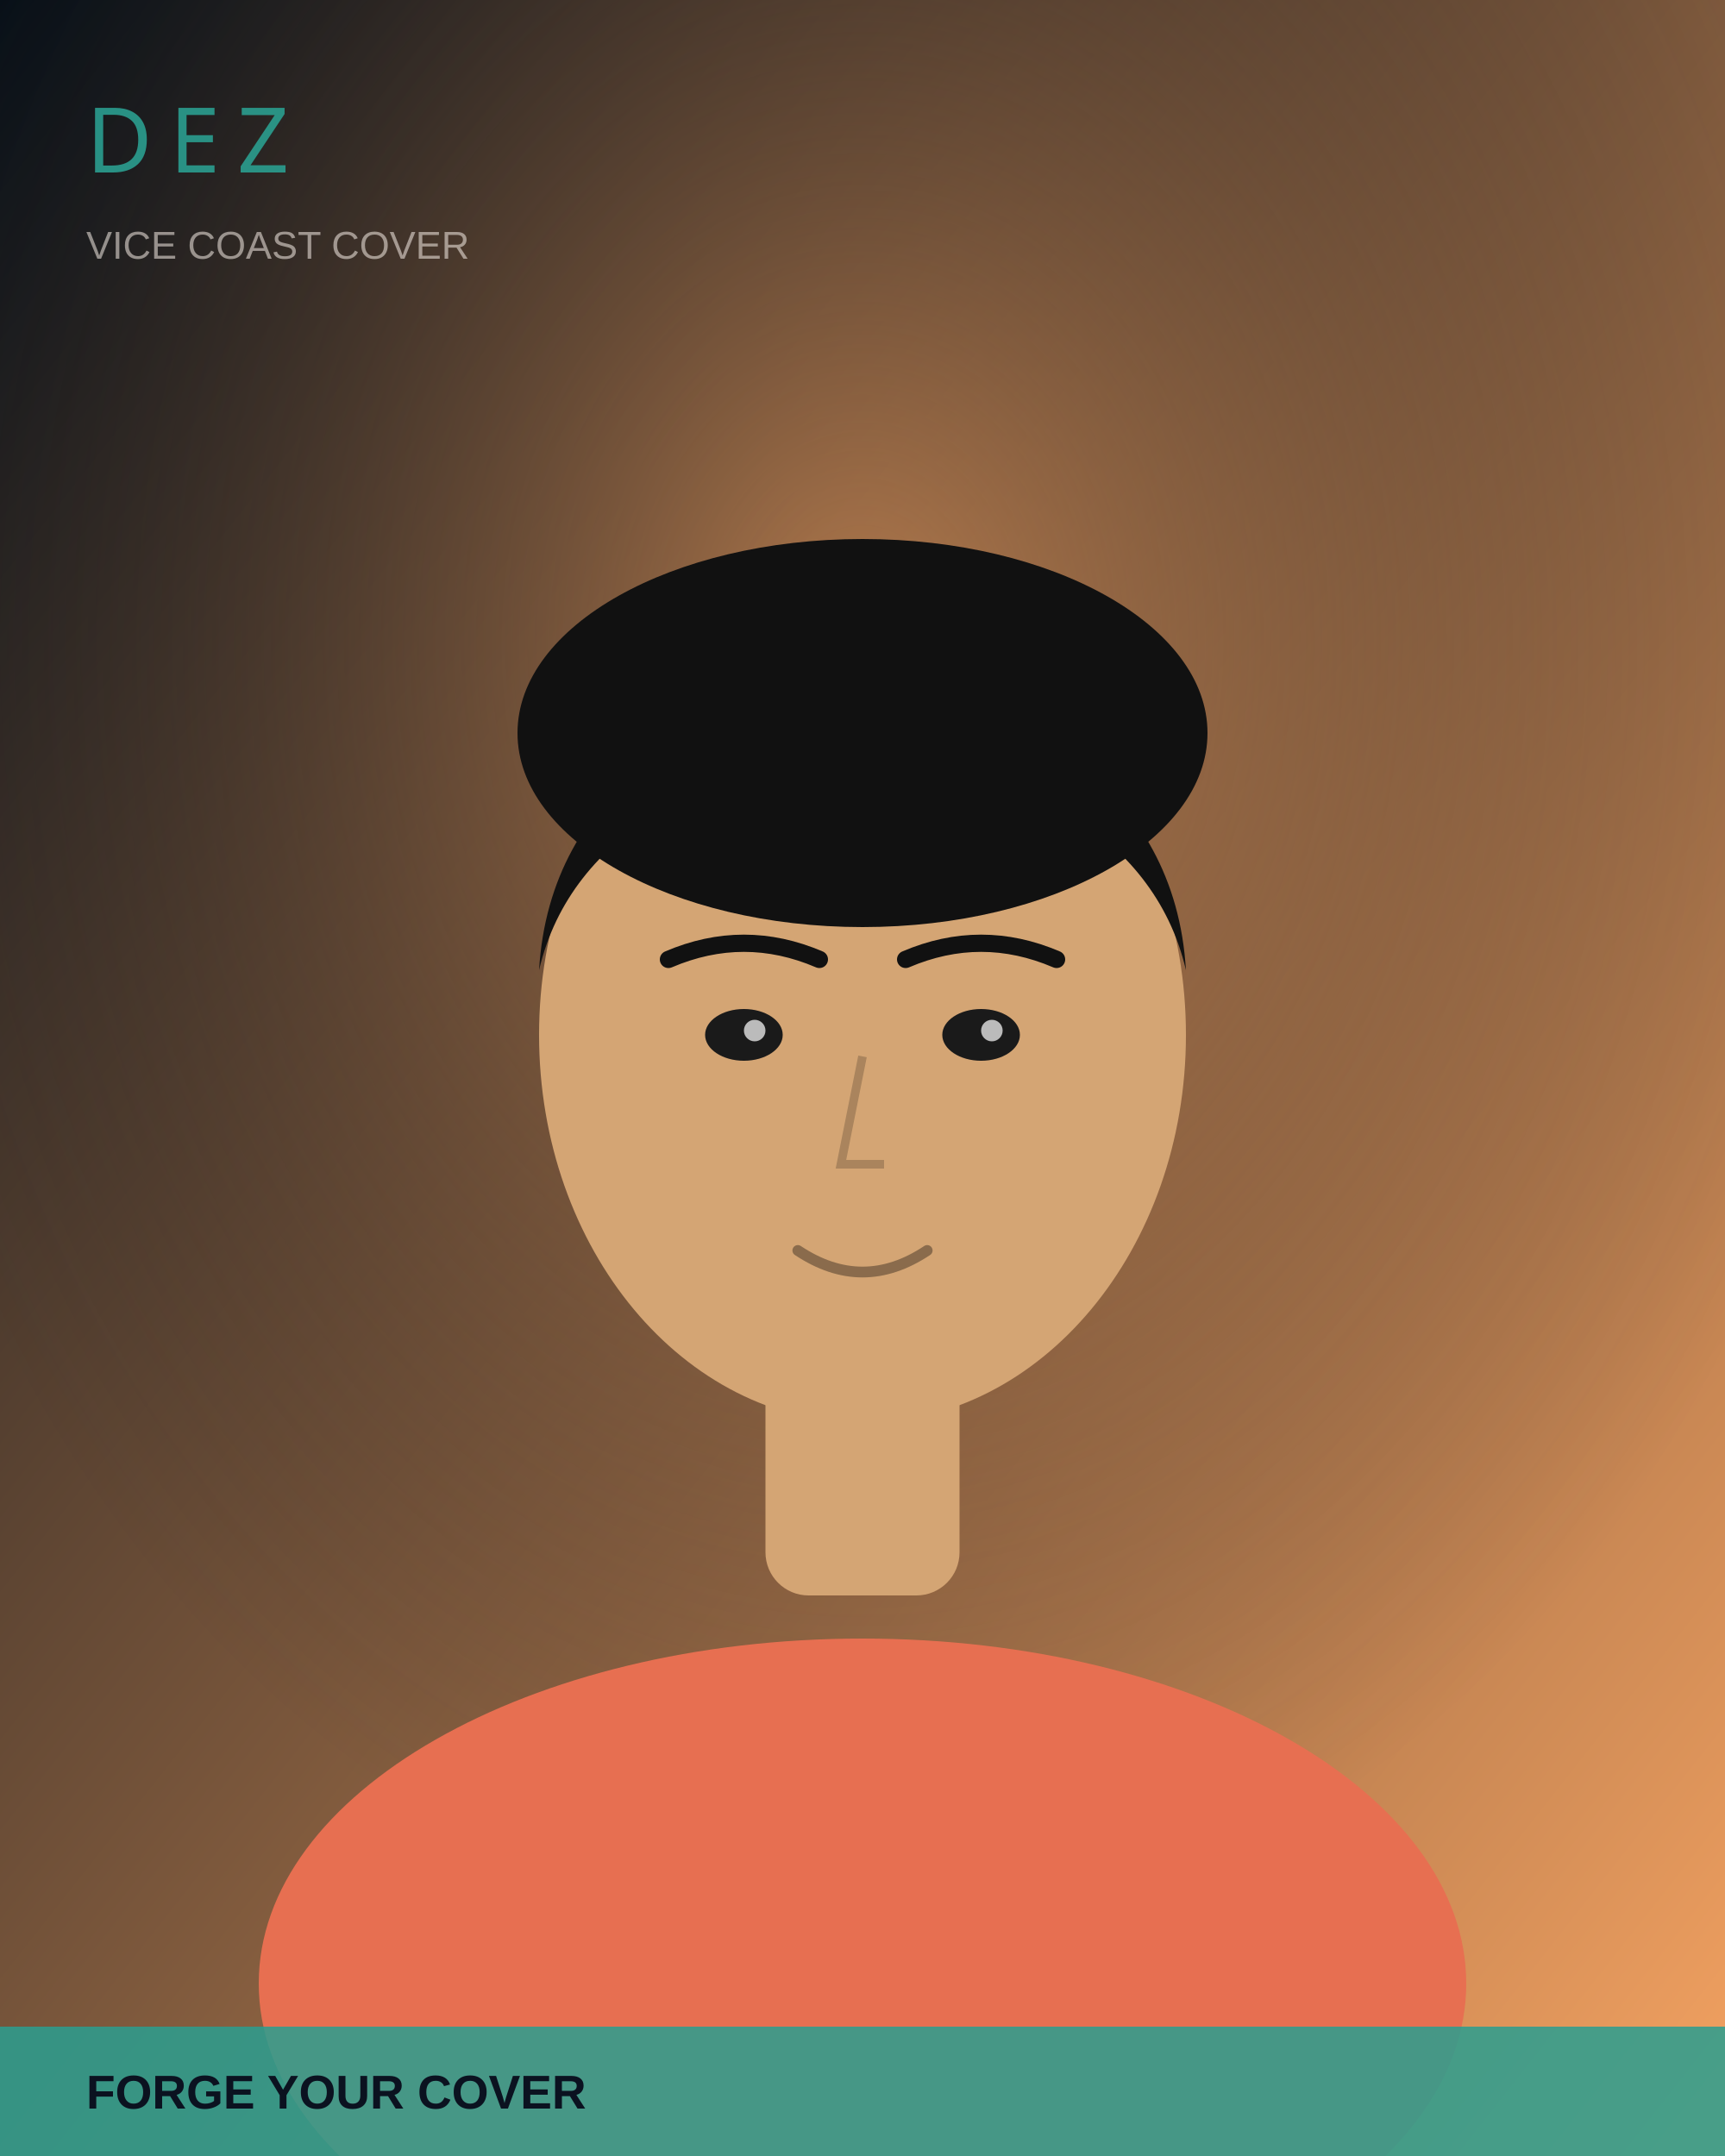
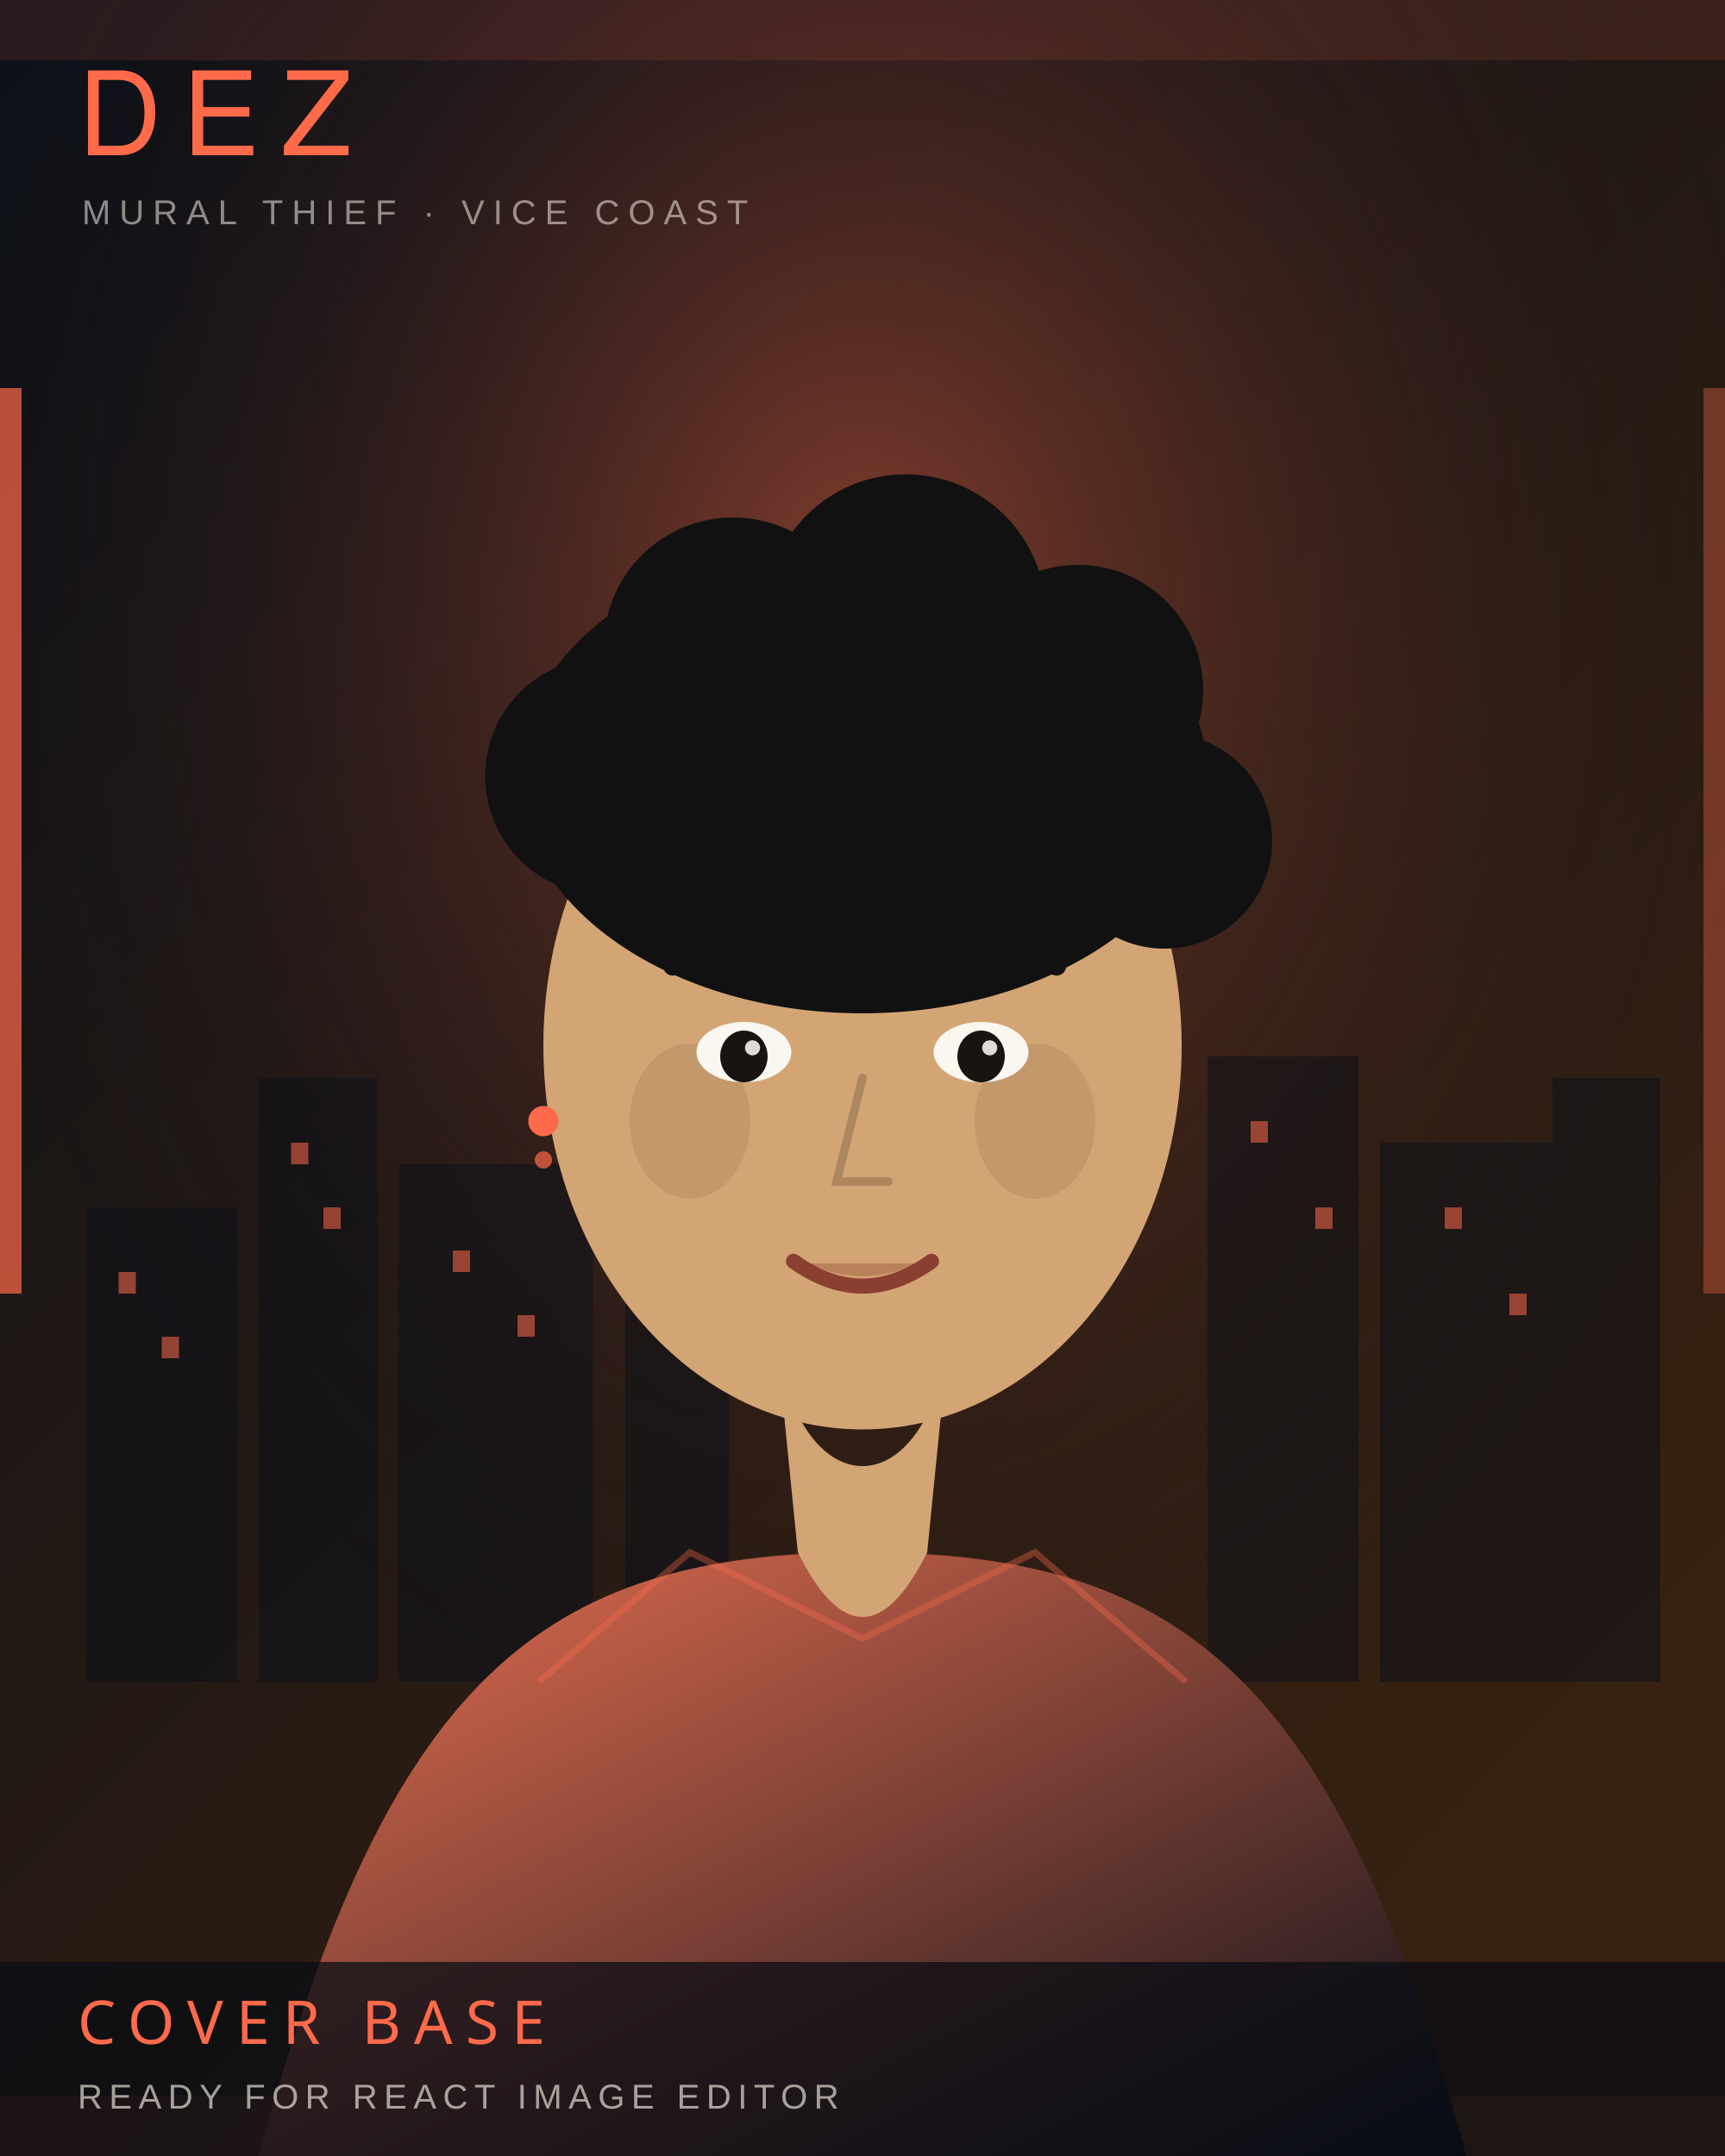
<svg xmlns="http://www.w3.org/2000/svg" width="800" height="1000" viewBox="0 0 800 1000">
  <defs>
-     <linearGradient id="bg" x1="0" y1="0" x2="1" y2="1">
-       <stop offset="0%" stop-color="#081018" />
-       <stop offset="100%" stop-color="#F4A261" />
+     <linearGradient id="bg" x1="0" y1="0" x2="0.8" y2="1">
+       <stop offset="0%" stop-color="#0c1018" />
+       <stop offset="100%" stop-color="#3a2210" />
    </linearGradient>
-     <radialGradient id="glow" cx="50%" cy="30%" r="60%">
-       <stop offset="0%" stop-color="#F4A261" stop-opacity="0.55" />
-       <stop offset="100%" stop-color="#081018" stop-opacity="0" />
+     <linearGradient id="skyline" x1="0" y1="0" x2="0" y2="1">
+       <stop offset="0%" stop-color="#ff6a4a" stop-opacity="0.35" />
+       <stop offset="100%" stop-color="#ff6a4a" stop-opacity="0" />
+     </linearGradient>
+     <radialGradient id="halo" cx="50%" cy="28%" r="55%">
+       <stop offset="0%" stop-color="#ff6a4a" stop-opacity="0.45" />
+       <stop offset="100%" stop-color="#0c1018" stop-opacity="0" />
    </radialGradient>
+     <linearGradient id="shirtGrad" x1="0" y1="0" x2="1" y2="1">
+       <stop offset="0%" stop-color="#e76f51" />
+       <stop offset="100%" stop-color="#0c1018" />
+     </linearGradient>
  </defs>
  <rect width="800" height="1000" fill="url(#bg)" />
-   <rect width="800" height="1000" fill="url(#glow)" />
-   <text x="40" y="80" font-family="Arial Black, sans-serif" font-size="42" fill="#2A9D8F" opacity="0.9" letter-spacing="8">DEZ</text>
-   <text x="40" y="120" font-family="Arial, sans-serif" font-size="18" fill="#F5EDE6" opacity="0.55">VICE COAST COVER</text>
-   <ellipse cx="400" cy="920" rx="280" ry="160" fill="#E76F51" />
-   <rect x="355" y="620" width="90" height="120" rx="20" fill="#D4A574" />
-   <ellipse cx="400" cy="480" rx="150" ry="180" fill="#D4A574" />
-   <path d="M250 450 C260 280 540 280 550 450 C520 320 280 320 250 450 Z" fill="#111111" />
-   <ellipse cx="400" cy="340" rx="160" ry="90" fill="#111111" />
-   <ellipse cx="345" cy="480" rx="18" ry="12" fill="#1a1a1a" />
-   <ellipse cx="455" cy="480" rx="18" ry="12" fill="#1a1a1a" />
-   <circle cx="350" cy="478" r="5" fill="#fff" opacity="0.7" />
-   <circle cx="460" cy="478" r="5" fill="#fff" opacity="0.7" />
-   <path d="M310 445 Q345 430 380 445" stroke="#111111" stroke-width="8" fill="none" stroke-linecap="round" />
-   <path d="M420 445 Q455 430 490 445" stroke="#111111" stroke-width="8" fill="none" stroke-linecap="round" />
-   <path d="M400 490 L390 540 L410 540" stroke="#000" stroke-opacity="0.2" stroke-width="4" fill="none" />
-   <path d="M370 580 Q400 600 430 580" stroke="#000" stroke-opacity="0.35" stroke-width="5" fill="none" stroke-linecap="round" />
-   <rect x="0" y="940" width="800" height="60" fill="#2A9D8F" opacity="0.85" />
-   <text x="40" y="978" font-family="Arial, sans-serif" font-size="22" fill="#0B1220" font-weight="700">FORGE YOUR COVER</text>
+   <rect width="800" height="1000" fill="url(#halo)" />
+   <g opacity="0.55" fill="#0c1018">
+     <rect x="40" y="560" width="70" height="220" />
+     <rect x="120" y="500" width="55" height="280" />
+     <rect x="185" y="540" width="90" height="240" />
+     <rect x="290" y="470" width="48" height="310" />
+     <rect x="560" y="490" width="70" height="290" />
+     <rect x="640" y="530" width="95" height="250" />
+     <rect x="720" y="500" width="50" height="280" />
+   </g>
+   <g fill="#ff6a4a" opacity="0.55">
+     <rect x="55" y="590" width="8" height="10" />
+     <rect x="75" y="620" width="8" height="10" />
+     <rect x="135" y="530" width="8" height="10" />
+     <rect x="150" y="560" width="8" height="10" />
+     <rect x="210" y="580" width="8" height="10" />
+     <rect x="240" y="610" width="8" height="10" />
+     <rect x="580" y="520" width="8" height="10" />
+     <rect x="610" y="560" width="8" height="10" />
+     <rect x="670" y="560" width="8" height="10" />
+     <rect x="700" y="600" width="8" height="10" />
+   </g>
+   <rect x="0" y="0" width="800" height="28" fill="#ff6a4a" opacity="0.12" />
+   <rect x="0" y="972" width="800" height="28" fill="#ff6a4a" opacity="0.18" />
+   <text x="36" y="72" font-family="Arial Black, Helvetica, sans-serif" font-size="54" fill="#ff6a4a" letter-spacing="10">DEZ</text>
+   <text x="38" y="104" font-family="Arial, sans-serif" font-size="16" fill="#f4ebe1" opacity="0.55" letter-spacing="4">MURAL THIEF · VICE COAST</text>
+   <path d="M120 1000 C180 780 250 720 400 720 C550 720 620 780 680 1000 Z" fill="url(#shirtGrad)" />
+   <path d="M250 780 L320 720 L400 760 L480 720 L550 780" fill="none" stroke="#ff6a4a" stroke-width="3" opacity="0.35" />
+   <path d="M360 620 C370 700 430 700 440 620 L430 720 C410 760 390 760 370 720 Z" fill="#d4a574" />
+   <ellipse cx="400" cy="485" rx="148" ry="178" fill="#d4a574" />
+   <ellipse cx="320" cy="520" rx="28" ry="36" fill="#000" opacity="0.08" />
+   <ellipse cx="480" cy="520" rx="28" ry="36" fill="#000" opacity="0.08" />
+   <circle cx="280" cy="360" r="55" fill="#111111" />
+   <circle cx="340" cy="300" r="60" fill="#111111" />
+   <circle cx="420" cy="285" r="65" fill="#111111" />
+   <circle cx="500" cy="320" r="58" fill="#111111" />
+   <circle cx="540" cy="390" r="50" fill="#111111" />
+   <ellipse cx="400" cy="360" rx="160" ry="110" fill="#111111" />
+   <path d="M312 448 Q345 432 378 448" stroke="#111111" stroke-width="9" fill="none" stroke-linecap="round" />
+   <path d="M422 448 Q455 430 490 448" stroke="#111111" stroke-width="9" fill="none" stroke-linecap="round" />
+   <ellipse cx="345" cy="488" rx="22" ry="14" fill="#faf6f0" />
+   <ellipse cx="455" cy="488" rx="22" ry="14" fill="#faf6f0" />
+   <ellipse cx="345" cy="490" rx="11" ry="12" fill="#1a1410" />
+   <ellipse cx="455" cy="490" rx="11" ry="12" fill="#1a1410" />
+   <circle cx="349" cy="486" r="3.5" fill="#fff" opacity="0.85" />
+   <circle cx="459" cy="486" r="3.5" fill="#fff" opacity="0.85" />
+   <circle cx="252" cy="520" r="7" fill="#ff6a4a" />
+   <circle cx="252" cy="538" r="4" fill="#ff6a4a" opacity="0.7" />
+   <path d="M400 500 L388 548 L412 548" stroke="#000" stroke-opacity="0.18" stroke-width="4" fill="none" stroke-linecap="round" />
+   <path d="M368 585 Q400 608 432 585" stroke="#8a4030" stroke-width="7" fill="none" stroke-linecap="round" />
+   <path d="M375 586 Q400 598 425 586" fill="#8a4030" opacity="0.35" />
+   <rect x="0" y="180" width="10" height="420" fill="#ff6a4a" opacity="0.7" />
+   <rect x="790" y="180" width="10" height="420" fill="#ff6a4a" opacity="0.35" />
+   <rect x="0" y="910" width="800" height="90" fill="#070b14" opacity="0.72" />
+   <text x="36" y="948" font-family="Arial Black, sans-serif" font-size="28" fill="#ff6a4a" letter-spacing="6">COVER BASE</text>
+   <text x="36" y="978" font-family="Arial, sans-serif" font-size="16" fill="#f4ebe1" opacity="0.65" letter-spacing="3">READY FOR REACT IMAGE EDITOR</text>
</svg>
